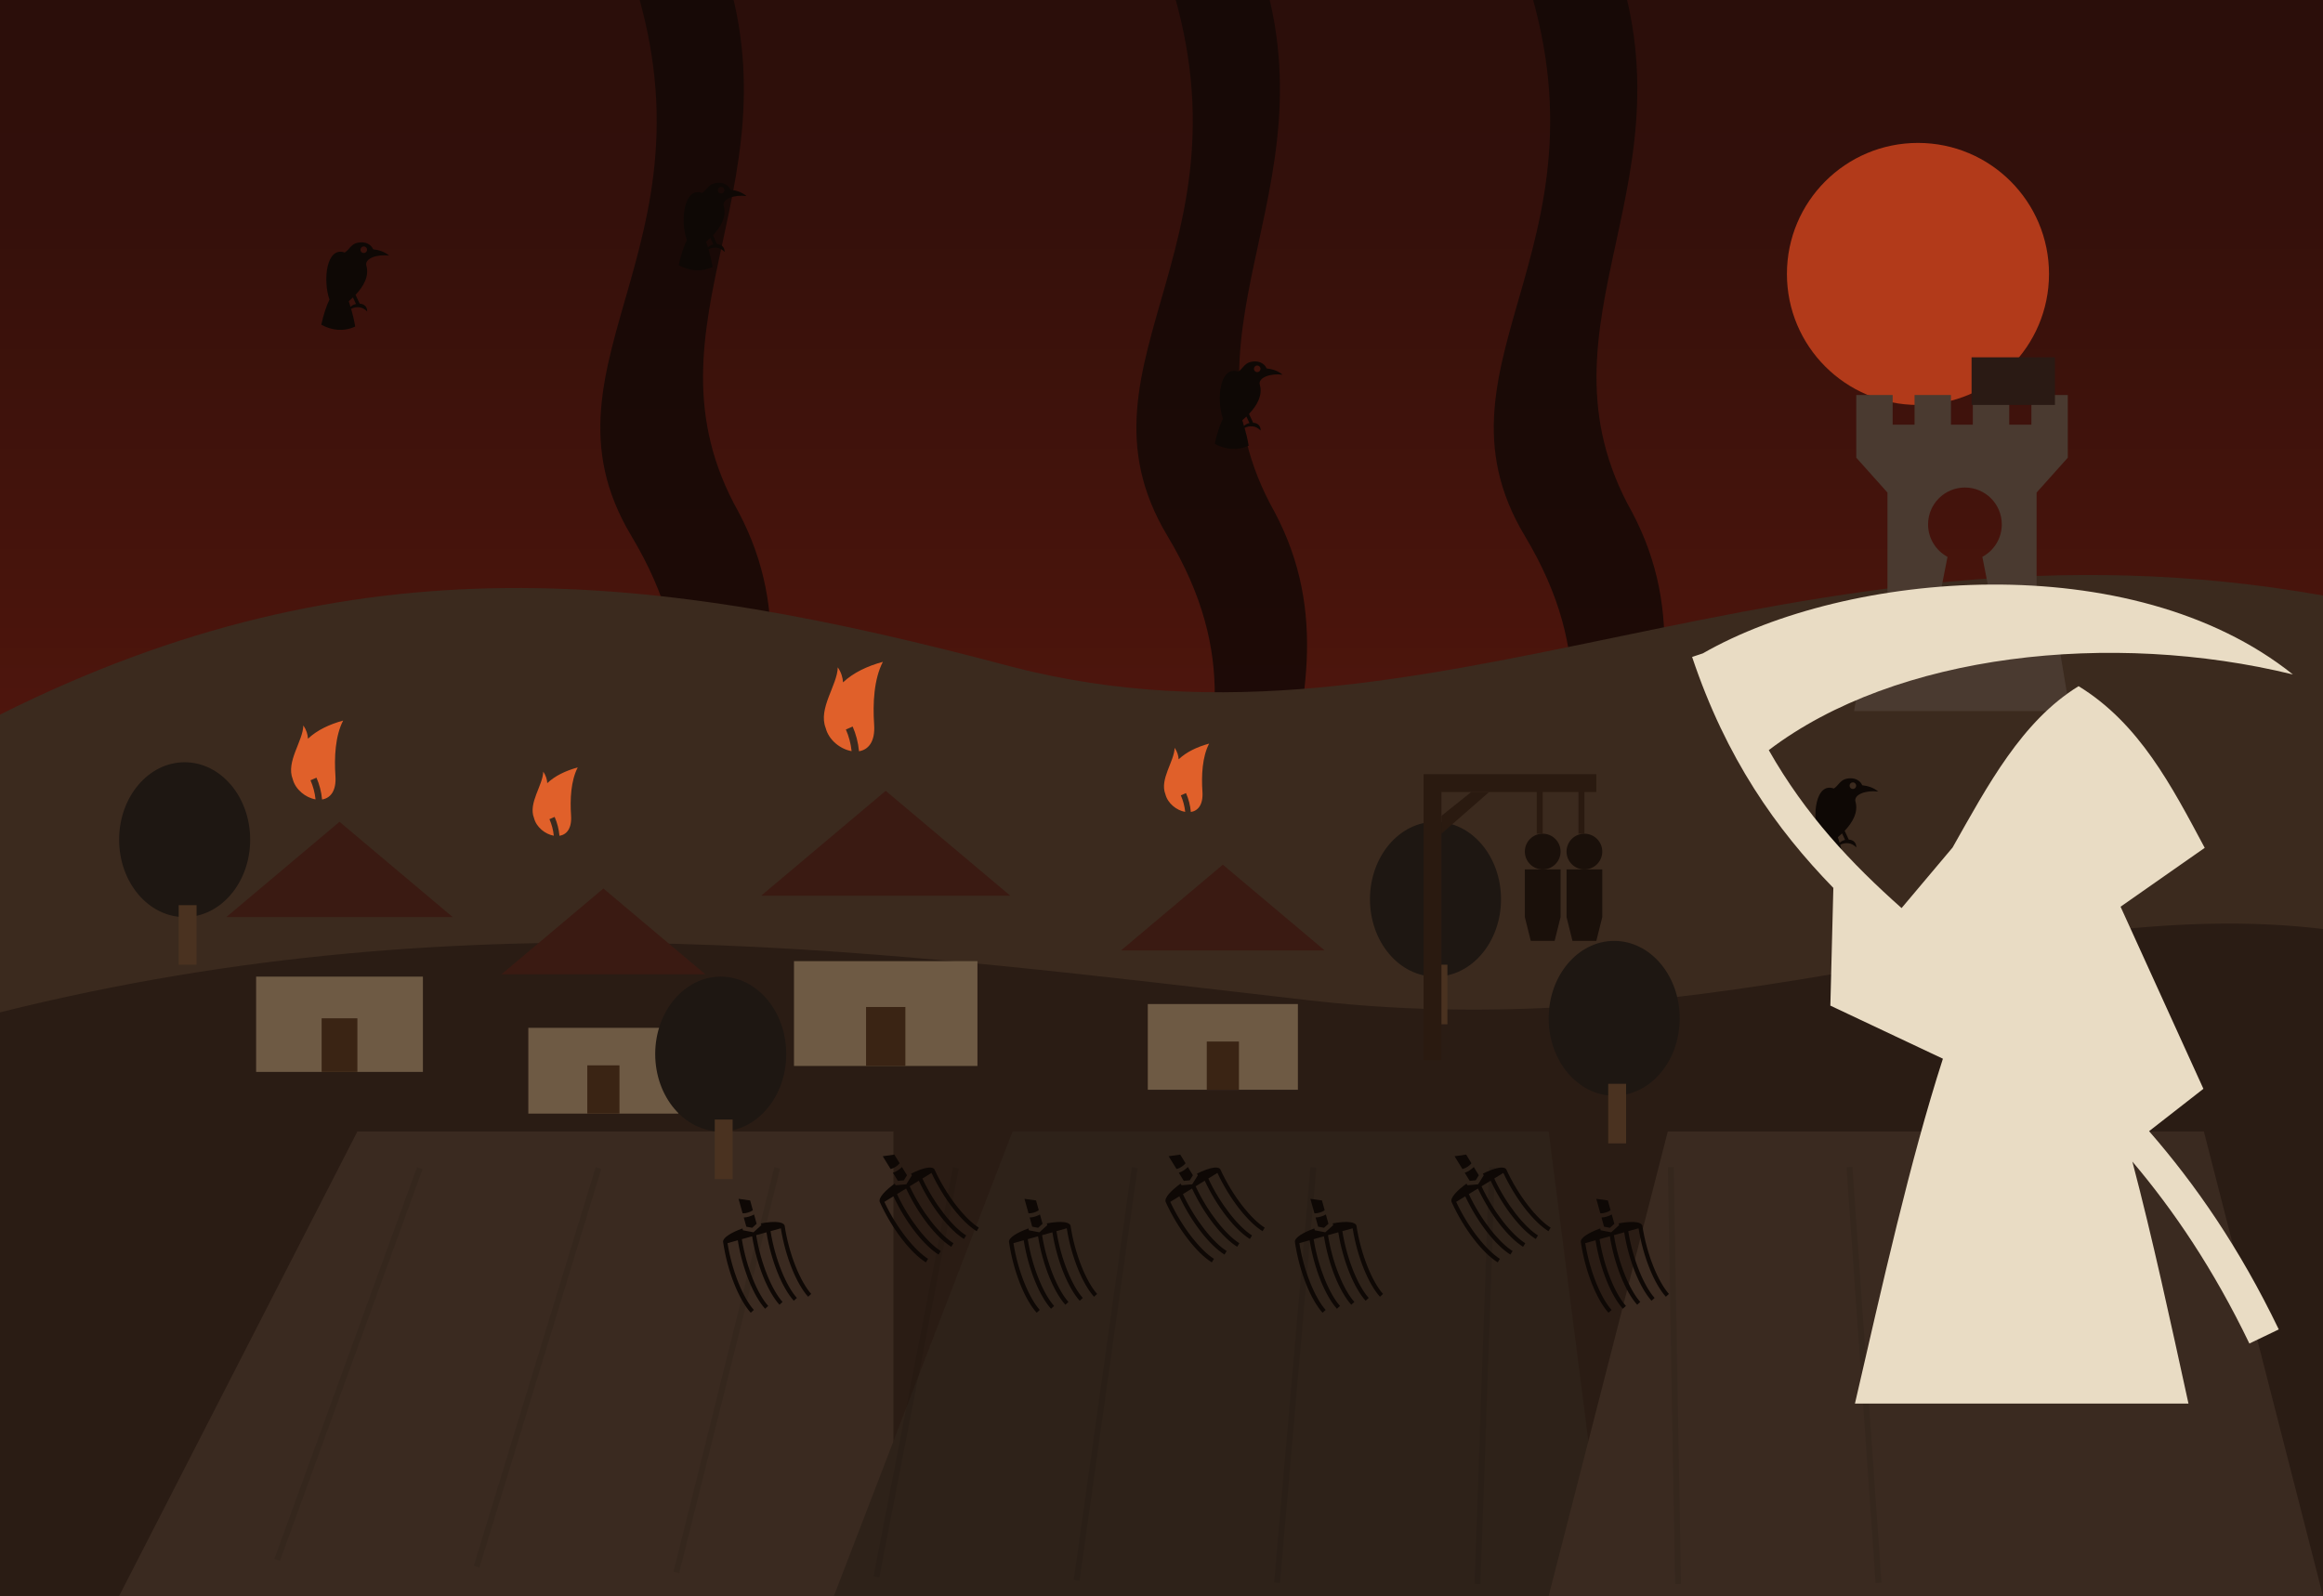
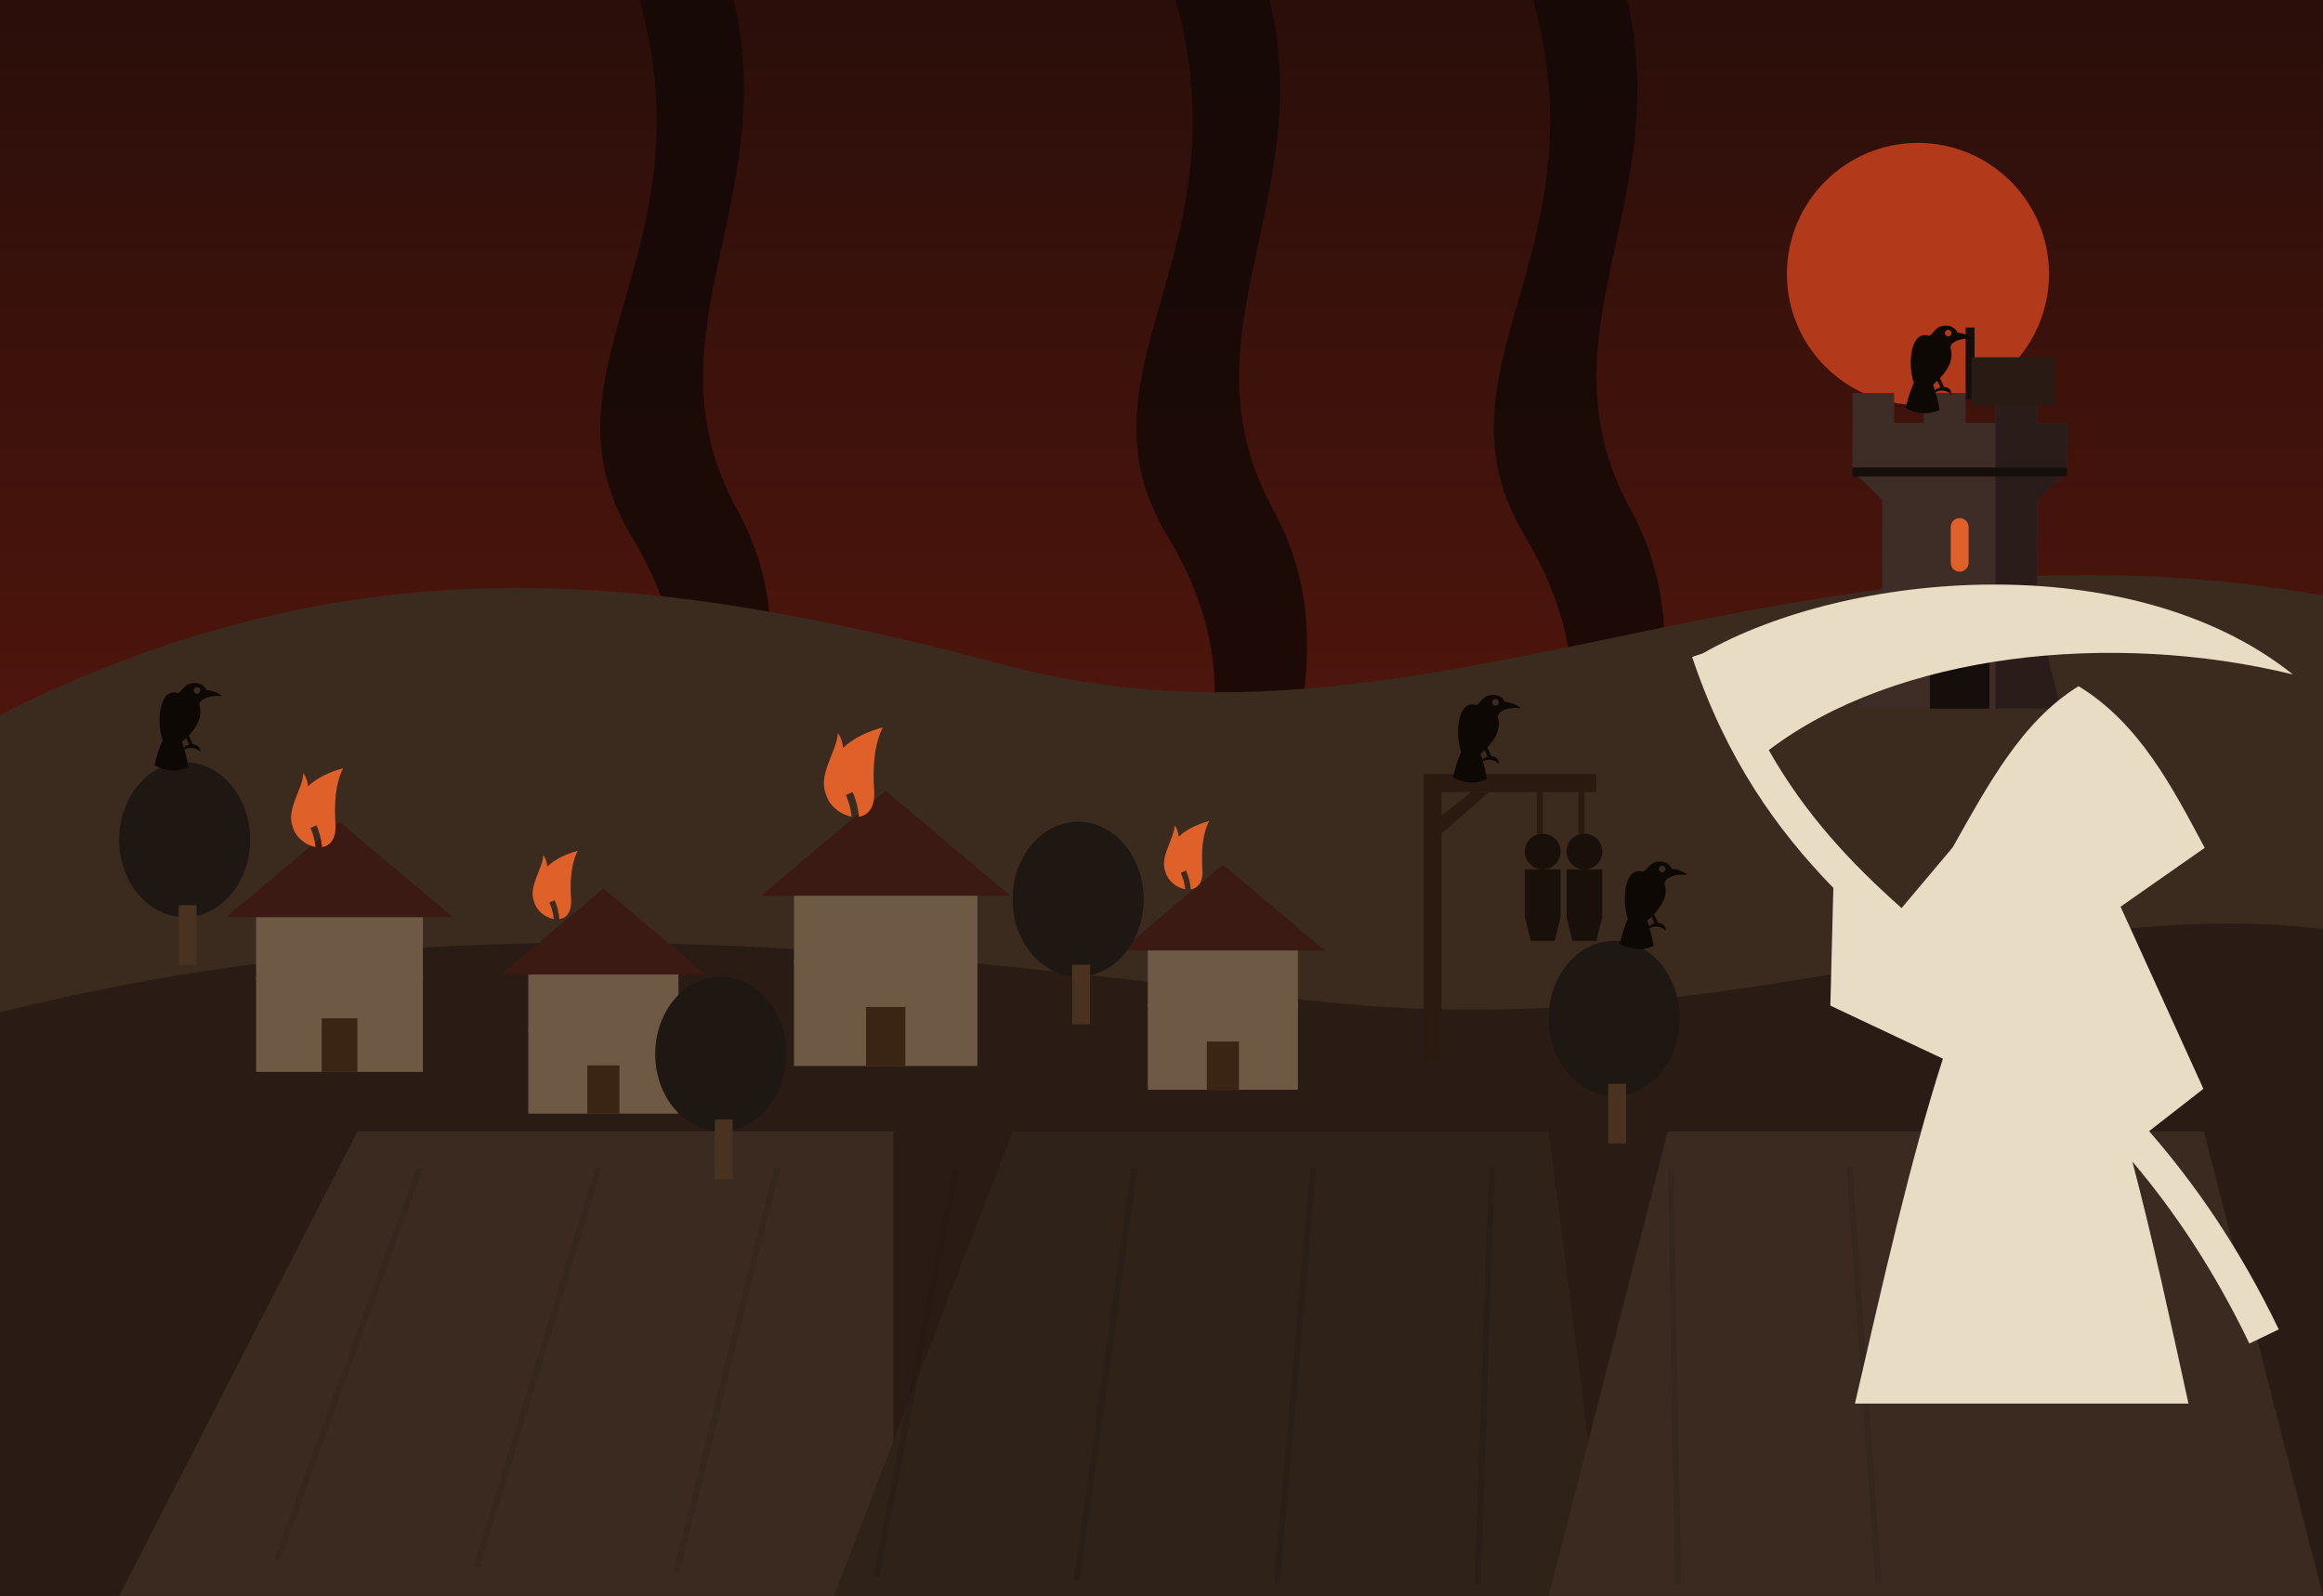
<svg xmlns="http://www.w3.org/2000/svg" width="390" height="268" viewBox="0 0 390 268" fill="none">
  <g id="Kingdom" clip-path="url(#clip0_39_1494)">
    <rect width="390" height="268" fill="url(#paint0_linear_39_1494)" />
    <circle id="Sun" cx="322" cy="46" r="22" fill="#B23A1A" />
    <g id="Smoke">
      <path id="Vector" d="M110 190C90 150 130 130 106 90C88 60 124 40 104 -10H120C136 30 106 54 124 86C142 120 108 150 126 190H110Z" fill="#120806" fill-opacity="0.8" />
    </g>
    <g id="Smoke_2">
      <path id="Vector_2" d="M200 190C180 150 220 130 196 90C178 60 214 40 194 -10H210C226 30 196 54 214 86C232 120 198 150 216 190H200Z" fill="#120806" fill-opacity="0.8" />
    </g>
    <g id="Smoke_3">
      <path id="Vector_3" d="M260 190C240 150 280 130 256 90C238 60 274 40 254 -10H270C286 30 256 54 274 86C292 120 258 150 276 190H260Z" fill="#120806" fill-opacity="0.8" />
    </g>
    <g id="Hill">
      <path id="Vector_4" d="M0 120C60 90 110 96 170 112C240 130 300 84 390 100V268H0V120Z" fill="#3B2A1E" />
    </g>
    <g id="Hill_2">
      <path id="Vector_5" d="M0 170C80 150 150 160 220 168C290 176 340 150 390 156V268H0V170Z" fill="#2A1C14" />
    </g>
    <g id="Field">
      <path id="Vector_6" d="M20 268L60 190H150V268H20Z" fill="#3A2A20" />
    </g>
    <g id="Field_2">
      <path id="Vector_7" d="M140 268L170 190H260L270 268H140Z" fill="#2E2219" />
    </g>
    <g id="Field_3">
      <path id="Vector_8" d="M260 268L280 190H370L390 268H260Z" fill="#3A2A20" />
    </g>
    <rect id="Furrow" x="70" y="196" width="1" height="70" transform="rotate(20 70 196)" fill="black" fill-opacity="0.08" />
    <rect id="Furrow_2" x="100" y="196" width="1" height="70" transform="rotate(17 100 196)" fill="black" fill-opacity="0.08" />
    <rect id="Furrow_3" x="130" y="196" width="1" height="70" transform="rotate(14 130 196)" fill="black" fill-opacity="0.08" />
    <rect id="Furrow_4" x="160" y="196" width="1" height="70" transform="rotate(11 160 196)" fill="black" fill-opacity="0.08" />
    <rect id="Furrow_5" x="190" y="196" width="1" height="70" transform="rotate(8 190 196)" fill="black" fill-opacity="0.08" />
    <rect id="Furrow_6" x="220" y="196" width="1" height="70" transform="rotate(5 220 196)" fill="black" fill-opacity="0.08" />
    <rect id="Furrow_7" x="250" y="196" width="1" height="70" transform="rotate(2 250 196)" fill="black" fill-opacity="0.08" />
    <rect id="Furrow_8" x="280" y="196" width="1" height="70" transform="rotate(-1 280 196)" fill="black" fill-opacity="0.08" />
    <rect id="Furrow_9" x="310" y="196" width="1" height="70" transform="rotate(-4 310 196)" fill="black" fill-opacity="0.08" />
    <g id="Fortress">
-       <path id="Vector_9" d="M311.643 66.336V76.857L316.879 82.716V103.45H313.948L311.275 119.412H347.518L344.845 103.45H341.917V82.716L347.153 76.857V66.336H341.043V71.317H337.323V66.336H331.212V71.317H327.538V66.336H321.428V71.317H317.753V66.336H311.643ZM329.885 81.867C333.303 81.867 336.073 84.637 336.073 88.055C336.073 90.415 334.753 92.466 332.809 93.51L335.939 109.397H323.832L326.961 93.51C325.018 92.466 323.697 90.414 323.697 88.055C323.697 84.637 326.468 81.867 329.885 81.867L329.885 81.867Z" fill="#4A3A30" />
+       <path d="M311 66H318V71H323V66H330V71H335V66H342V71H347V79L342 84V103L346 119H312L316 103V84L311 79V66Z" fill="#3E2C26" />
+       <path d="M335 66H342V71H347V79L342 84V103L346 119H335V66Z" fill="#2A1D19" />
+       <rect x="311" y="78.5" width="36" height="1.5" fill="#160E0B" />
+       <rect x="316" y="102.5" width="26" height="1.5" fill="#160E0B" />
+       <rect x="327.5" y="87" width="3" height="9" rx="1.5" fill="#E0602A" />
+       <path data-door="" d="M324 119V110A5 5 0 0 1 334 110V119H324Z" fill="#160E0B" />
+       <rect x="330" y="55" width="1.5" height="12" fill="#160E0B" />
    </g>
    <rect id="Pennant" x="331" y="60" width="14" height="8" fill="#2A1A14" />
    <g id="House">
      <path id="Vector_10" d="M43 164H71V180H43V164Z" fill="#6E5A44" />
    </g>
+     <rect data-wall-top="154" x="43" y="154" width="28.0" height="10.5" fill="#6E5A44" />
    <g id="House_2">
      <path id="Vector_11" d="M38 154L57 138L76 154H38Z" fill="#3A1A12" />
    </g>
    <rect id="House_3" x="54" y="171" width="6" height="9" fill="#3A2414" />
    <g id="House_4" clip-path="url(#clip1_39_1494)">
      <path id="Vector_12" d="M88.7 172.6H113.9V187H88.7V172.6Z" fill="#6E5A44" />
    </g>
+     <rect data-wall-top="163.6" x="88.7" y="163.6" width="25.2" height="9.5" fill="#6E5A44" />
    <g id="House_5" clip-path="url(#clip2_39_1494)">
      <path id="Vector_13" d="M84.2 163.6L101.3 149.2L118.4 163.6H84.2Z" fill="#3A1A12" />
    </g>
    <rect id="House_6" x="98.6" y="178.9" width="5.4" height="8.1" fill="#3A2414" />
    <g id="House_7">
      <path id="Vector_14" d="M133.3 161.4H164.1V179H133.3V161.4Z" fill="#6E5A44" />
    </g>
+     <rect data-wall-top="150.4" x="133.3" y="150.4" width="30.8" height="11.5" fill="#6E5A44" />
    <g id="House_8" clip-path="url(#clip3_39_1494)">
      <path id="Vector_15" d="M127.8 150.4L148.7 132.8L169.6 150.4H127.8Z" fill="#3A1A12" />
    </g>
    <rect id="House_9" x="145.4" y="169.1" width="6.6" height="9.9" fill="#3A2414" />
    <g id="House_10" clip-path="url(#clip4_39_1494)">
      <path id="Vector_16" d="M192.7 168.6H217.9V183H192.7V168.6Z" fill="#6E5A44" />
    </g>
+     <rect data-wall-top="159.6" x="192.7" y="159.6" width="25.2" height="9.5" fill="#6E5A44" />
    <g id="House_11" clip-path="url(#clip5_39_1494)">
      <path id="Vector_17" d="M188.2 159.6L205.3 145.2L222.4 159.6H188.2Z" fill="#3A1A12" />
    </g>
    <rect id="House_12" x="202.6" y="174.9" width="5.4" height="8.1" fill="#3A2414" />
    <g id="Tree">
      <ellipse id="Crown" cx="31" cy="141" rx="11" ry="13" fill="#1E1712" />
      <rect id="Trunk" x="30" y="152" width="3" height="10" fill="#4A3220" />
    </g>
-     <g id="Tree_2">
-       <ellipse id="Crown_2" cx="241" cy="151" rx="11" ry="13" fill="#1E1712" />
-       <rect id="Trunk_2" x="240" y="162" width="3" height="10" fill="#4A3220" />
+     <g transform="translate(-60 0)">
+       <g id="Tree_2">
+         <ellipse id="Crown_2" cx="241" cy="151" rx="11" ry="13" fill="#1E1712" />
+         <rect id="Trunk_2" x="240" y="162" width="3" height="10" fill="#4A3220" />
+       </g>
    </g>
    <g id="Tree_3">
      <ellipse id="Crown_3" cx="271" cy="171" rx="11" ry="13" fill="#1E1712" />
      <rect id="Trunk_3" x="270" y="182" width="3" height="10" fill="#4A3220" />
    </g>
    <g id="Tree_4">
      <ellipse id="Crown_4" cx="121" cy="177" rx="11" ry="13" fill="#1E1712" />
      <rect id="Trunk_4" x="120" y="188" width="3" height="10" fill="#4A3220" />
    </g>
    <g id="Frame">
      <path id="Vector_18" d="M239 178V130H268V133H242V178H239Z" fill="#2A1A10" />
      <path id="Vector_19" d="M242 140L250 133H247L242 137V140Z" fill="#2A1A10" />
    </g>
    <rect id="Rectangle" x="258" y="132" width="1" height="8" fill="#2A1A10" />
    <g id="Frame_2">
      <path id="Vector_20" d="M259 146C260.657 146 262 144.657 262 143C262 141.343 260.657 140 259 140C257.343 140 256 141.343 256 143C256 144.657 257.343 146 259 146Z" fill="#1A100A" />
      <path id="Vector_21" d="M256 146H262V154L261 158H257L256 154V146Z" fill="#1A100A" />
    </g>
    <rect id="Rectangle_2" x="265" y="132" width="1" height="8" fill="#2A1A10" />
    <g id="Frame_3">
      <path id="Vector_22" d="M266 146C267.657 146 269 144.657 269 143C269 141.343 267.657 140 266 140C264.343 140 263 141.343 263 143C263 144.657 264.343 146 266 146Z" fill="#1A100A" />
      <path id="Vector_23" d="M263 146H269V154L268 158H264L263 154V146Z" fill="#1A100A" />
    </g>
-     <g id="Flame">
-       <path id="Vector_24" fill-rule="evenodd" clip-rule="evenodd" d="M57.609 121.003C55.284 121.639 53.227 122.612 51.705 124.049C51.664 123.315 51.442 122.575 50.927 121.82C50.869 124.452 47.979 127.91 49.14 130.816C49.14 130.817 49.14 130.817 49.14 130.818C49.59 132.597 51.324 133.955 52.976 134.235C52.856 133.082 52.561 132.025 52.128 131.028L53.134 130.593C53.624 131.723 53.949 132.936 54.071 134.253C55.434 134.039 56.493 132.869 56.314 130.292C56.1 127.199 56.277 123.566 57.609 121.004L57.609 121.003Z" fill="#E0602A" />
+     <g transform="translate(0 8)">
+       <g id="Flame">
+         <path id="Vector_24" fill-rule="evenodd" clip-rule="evenodd" d="M57.609 121.003C55.284 121.639 53.227 122.612 51.705 124.049C51.664 123.315 51.442 122.575 50.927 121.82C50.869 124.452 47.979 127.91 49.14 130.816C49.14 130.817 49.14 130.817 49.14 130.818C49.59 132.597 51.324 133.955 52.976 134.235C52.856 133.082 52.561 132.025 52.128 131.028L53.134 130.593C53.624 131.723 53.949 132.936 54.071 134.253C55.434 134.039 56.493 132.869 56.314 130.292C56.1 127.199 56.277 123.566 57.609 121.004L57.609 121.003Z" fill="#E0602A" />
+       </g>
    </g>
-     <g id="Flame_2">
-       <path id="Vector_25" fill-rule="evenodd" clip-rule="evenodd" d="M96.994 128.87C94.98 129.421 93.197 130.264 91.878 131.509C91.843 130.873 91.65 130.232 91.204 129.577C91.153 131.858 88.649 134.855 89.655 137.374C89.655 137.374 89.655 137.375 89.655 137.375C90.045 138.917 91.547 140.094 92.979 140.337C92.875 139.338 92.619 138.422 92.245 137.558L93.116 137.18C93.541 138.16 93.823 139.211 93.928 140.353C95.109 140.167 96.027 139.153 95.873 136.92C95.687 134.239 95.841 131.09 96.994 128.87L96.994 128.87Z" fill="#E0602A" />
+     <g transform="translate(0 14)">
+       <g id="Flame_2">
+         <path id="Vector_25" fill-rule="evenodd" clip-rule="evenodd" d="M96.994 128.87C94.98 129.421 93.197 130.264 91.878 131.509C91.843 130.873 91.65 130.232 91.204 129.577C91.153 131.858 88.649 134.855 89.655 137.374C89.655 137.374 89.655 137.375 89.655 137.375C90.045 138.917 91.547 140.094 92.979 140.337C92.875 139.338 92.619 138.422 92.245 137.558L93.116 137.18C93.541 138.16 93.823 139.211 93.928 140.353C95.109 140.167 96.027 139.153 95.873 136.92C95.687 134.239 95.841 131.09 96.994 128.87L96.994 128.87Z" fill="#E0602A" />
+       </g>
    </g>
-     <g id="Flame_3">
-       <path id="Vector_26" fill-rule="evenodd" clip-rule="evenodd" d="M148.223 111.137C145.589 111.858 143.257 112.961 141.533 114.588C141.486 113.757 141.234 112.918 140.651 112.063C140.585 115.045 137.31 118.965 138.626 122.258C138.626 122.259 138.625 122.26 138.626 122.26C139.136 124.277 141.1 125.815 142.973 126.133C142.837 124.826 142.502 123.629 142.012 122.499L143.151 122.005C143.707 123.286 144.076 124.661 144.214 126.153C145.758 125.91 146.959 124.585 146.756 121.665C146.513 118.159 146.714 114.041 148.223 111.137L148.223 111.137Z" fill="#E0602A" />
+     <g transform="translate(0 11)">
+       <g id="Flame_3">
+         <path id="Vector_26" fill-rule="evenodd" clip-rule="evenodd" d="M148.223 111.137C145.589 111.858 143.257 112.961 141.533 114.588C141.486 113.757 141.234 112.918 140.651 112.063C140.585 115.045 137.31 118.965 138.626 122.258C138.626 122.259 138.625 122.26 138.626 122.26C139.136 124.277 141.1 125.815 142.973 126.133C142.837 124.826 142.502 123.629 142.012 122.499L143.151 122.005C143.707 123.286 144.076 124.661 144.214 126.153C145.758 125.91 146.959 124.585 146.756 121.665C146.513 118.159 146.714 114.041 148.223 111.137L148.223 111.137Z" fill="#E0602A" />
+       </g>
    </g>
-     <g id="Flame_4">
-       <path id="Vector_27" fill-rule="evenodd" clip-rule="evenodd" d="M202.994 124.87C200.98 125.421 199.197 126.264 197.878 127.509C197.843 126.873 197.65 126.232 197.204 125.577C197.153 127.858 194.649 130.855 195.655 133.374C195.655 133.374 195.655 133.375 195.655 133.375C196.045 134.917 197.547 136.094 198.979 136.337C198.875 135.338 198.619 134.422 198.245 133.558L199.116 133.18C199.541 134.16 199.823 135.211 199.928 136.353C201.109 136.167 202.027 135.153 201.872 132.92C201.687 130.239 201.84 127.09 202.994 124.87L202.994 124.87Z" fill="#E0602A" />
+     <g transform="translate(0 13)">
+       <g id="Flame_4">
+         <path id="Vector_27" fill-rule="evenodd" clip-rule="evenodd" d="M202.994 124.87C200.98 125.421 199.197 126.264 197.878 127.509C197.843 126.873 197.65 126.232 197.204 125.577C197.153 127.858 194.649 130.855 195.655 133.374C195.655 133.374 195.655 133.375 195.655 133.375C196.045 134.917 197.547 136.094 198.979 136.337C198.875 135.338 198.619 134.422 198.245 133.558L199.116 133.18C199.541 134.16 199.823 135.211 199.928 136.353C201.109 136.167 202.027 135.153 201.872 132.92C201.687 130.239 201.84 127.09 202.994 124.87L202.994 124.87Z" fill="#E0602A" />
+       </g>
    </g>
-     <g id="Mob" clip-path="url(#clip6_39_1494)">
-       <path id="Vector_28" fill-rule="evenodd" clip-rule="evenodd" d="M123.993 201.311L124.668 203.725C124.694 203.733 124.74 203.745 124.818 203.746C125.003 203.75 125.29 203.702 125.566 203.62C125.838 203.537 126.107 203.419 126.272 203.313C126.337 203.269 126.369 203.237 126.392 203.213L125.939 201.584L123.993 201.311ZM126.594 203.94C126.353 204.084 126.068 204.203 125.767 204.292C125.463 204.383 125.154 204.445 124.87 204.449L125.296 205.987L126.287 206.177L127.029 205.504L126.594 203.94ZM130.753 205.247C130.001 205.128 128.911 205.217 127.744 205.439L127.825 205.735L126.627 206.817L126.497 206.933L124.738 206.595L124.651 206.287C122.802 206.954 121.335 207.817 121.397 208.551C122.144 213.595 124.072 218.264 126.042 220.442L126.562 219.971C124.821 218.042 122.906 213.564 122.142 208.754L123.866 208.275C124.654 213.167 126.533 217.651 128.452 219.771L128.972 219.3C127.227 217.37 125.312 212.896 124.544 208.086L126.272 207.603C127.06 212.495 128.939 216.98 130.862 219.1L131.378 218.628C129.637 216.699 127.718 212.224 126.954 207.415L128.682 206.932C129.47 211.824 131.349 216.308 133.268 218.428L133.787 217.957C132.047 216.028 130.127 211.553 129.363 206.744L131.092 206.261C131.88 211.149 133.758 215.641 135.677 217.757L136.193 217.285C134.415 215.315 132.454 210.689 131.722 205.766C131.591 205.491 131.243 205.325 130.753 205.247Z" fill="#0E0805" />
+     <g transform="translate(190 76)">
+       <g id="Raven">
+         <path id="Vector_35" fill-rule="evenodd" clip-rule="evenodd" d="M60.728 40.694C58.937 40.694 58.814 41.824 57.881 42.409C54.837 41.329 54.16 46.922 55.308 50.312C54.827 51.31 54.347 52.684 53.938 54.528C55.714 55.486 57.661 55.736 59.633 54.838C59.439 53.659 59.19 52.686 58.946 51.857C59.728 51.463 60.809 51.402 61.649 52.308C61.657 51.413 61.055 51.028 60.383 50.987L59.694 49.509C61.026 48.101 62.019 46.378 61.504 44.601C61.182 43.399 63.323 42.656 65.327 42.921C64.561 42.26 63.578 41.968 62.645 41.862C62.368 41.182 61.625 40.694 60.728 40.694ZM61.071 41.38C61.378 41.38 61.627 41.628 61.627 41.935C61.627 42.241 61.378 42.489 61.071 42.489C60.765 42.489 60.517 42.241 60.517 41.935C60.517 41.628 60.765 41.38 61.071 41.38H61.071ZM59.256 49.95L59.765 51.042C59.401 51.126 59.067 51.299 58.849 51.532C58.746 51.194 58.646 50.879 58.553 50.586C58.794 50.381 59.028 50.169 59.256 49.95V49.95Z" fill="#0E0805" />
+       </g>
    </g>
-     <g id="Mob_2" clip-path="url(#clip7_39_1494)">
-       <path id="Vector_29" fill-rule="evenodd" clip-rule="evenodd" d="M148.2 194.159L149.514 196.294C149.541 196.294 149.589 196.294 149.664 196.273C149.843 196.225 150.106 196.1 150.348 195.945C150.587 195.791 150.813 195.603 150.942 195.455C150.993 195.396 151.015 195.356 151.03 195.326L150.146 193.886L148.2 194.159ZM151.425 195.97C151.232 196.174 150.991 196.367 150.727 196.537C150.459 196.708 150.18 196.852 149.907 196.934L150.742 198.295L151.747 198.205L152.274 197.354L151.425 195.97ZM155.783 196.08C155.027 196.172 154.004 196.558 152.943 197.094L153.103 197.356L152.25 198.726L152.156 198.873L150.372 199.033L150.204 198.761C148.611 199.912 147.438 201.146 147.699 201.835C149.809 206.477 152.949 210.434 155.443 211.985L155.812 211.389C153.607 210.014 150.532 206.237 148.472 201.825L149.998 200.889C152.103 205.374 155.145 209.167 157.574 210.676L157.944 210.079C155.735 208.705 152.661 204.932 150.597 200.52L152.125 199.58C154.231 204.065 157.273 207.858 159.706 209.366L160.071 208.77C157.867 207.396 154.788 203.624 152.728 199.211L154.257 198.27C156.362 202.755 159.404 206.549 161.833 208.057L162.203 207.461C159.998 206.086 156.92 202.314 154.86 197.902L156.388 196.961C158.493 201.442 161.536 205.243 163.965 206.748L164.331 206.152C162.078 204.749 158.918 200.842 156.857 196.311C156.655 196.084 156.276 196.019 155.783 196.08Z" fill="#0E0805" />
+     <g transform="translate(206 24)">
+       <g id="Raven_2">
+         <path id="Vector_36" fill-rule="evenodd" clip-rule="evenodd" d="M120.729 30.694C118.937 30.694 118.814 31.824 117.881 32.409C114.837 31.329 114.16 36.922 115.308 40.312C114.827 41.31 114.347 42.684 113.938 44.528C115.714 45.486 117.661 45.736 119.633 44.838C119.439 43.659 119.19 42.686 118.946 41.857C119.728 41.463 120.809 41.402 121.649 42.308C121.657 41.413 121.055 41.028 120.383 40.987L119.694 39.509C121.026 38.101 122.019 36.378 121.504 34.601C121.182 33.399 123.323 32.656 125.327 32.921C124.561 32.26 123.578 31.968 122.645 31.862C122.368 31.182 121.625 30.694 120.729 30.694ZM121.071 31.38C121.378 31.38 121.627 31.628 121.627 31.935C121.627 32.241 121.378 32.489 121.071 32.489C120.765 32.489 120.517 32.241 120.517 31.935C120.517 31.628 120.765 31.38 121.071 31.38H121.071ZM119.256 39.95L119.765 41.042C119.402 41.126 119.067 41.299 118.849 41.532C118.746 41.194 118.646 40.879 118.553 40.586C118.793 40.381 119.028 40.169 119.256 39.95V39.95Z" fill="#0E0805" />
+       </g>
    </g>
-     <g id="Mob_3" clip-path="url(#clip8_39_1494)">
-       <path id="Vector_30" fill-rule="evenodd" clip-rule="evenodd" d="M171.993 201.311L172.668 203.725C172.694 203.733 172.74 203.745 172.818 203.746C173.003 203.75 173.29 203.702 173.566 203.62C173.838 203.537 174.107 203.419 174.272 203.313C174.337 203.269 174.369 203.237 174.392 203.213L173.939 201.584L171.993 201.311ZM174.594 203.94C174.353 204.084 174.068 204.203 173.767 204.292C173.463 204.383 173.154 204.445 172.87 204.449L173.296 205.987L174.287 206.177L175.029 205.504L174.594 203.94ZM178.753 205.247C178.001 205.128 176.911 205.217 175.744 205.439L175.825 205.735L174.627 206.817L174.497 206.933L172.738 206.595L172.651 206.287C170.802 206.954 169.335 207.817 169.397 208.551C170.144 213.595 172.072 218.264 174.042 220.442L174.562 219.971C172.821 218.042 170.906 213.564 170.142 208.754L171.866 208.275C172.654 213.167 174.533 217.651 176.452 219.771L176.972 219.3C175.227 217.37 173.312 212.896 172.544 208.086L174.272 207.603C175.06 212.495 176.939 216.98 178.862 219.1L179.378 218.628C177.637 216.699 175.718 212.224 174.954 207.415L176.682 206.932C177.47 211.824 179.349 216.308 181.268 218.428L181.787 217.957C180.047 216.028 178.127 211.553 177.363 206.744L179.092 206.261C179.88 211.149 181.758 215.641 183.677 217.757L184.193 217.285C182.415 215.315 180.454 210.689 179.722 205.766C179.591 205.491 179.243 205.325 178.753 205.247Z" fill="#0E0805" />
+     <g transform="translate(-32 14)">
+       <g id="Raven_3">
+         <path id="Vector_37" fill-rule="evenodd" clip-rule="evenodd" d="M310.729 130.694C308.937 130.694 308.814 131.824 307.881 132.409C304.837 131.329 304.16 136.922 305.308 140.312C304.827 141.31 304.347 142.684 303.938 144.528C305.714 145.486 307.661 145.736 309.633 144.838C309.439 143.659 309.19 142.686 308.946 141.857C309.728 141.463 310.809 141.402 311.649 142.308C311.657 141.413 311.055 141.028 310.383 140.987L309.694 139.509C311.026 138.101 312.019 136.378 311.504 134.601C311.182 133.399 313.323 132.656 315.327 132.921C314.561 132.26 313.578 131.968 312.645 131.862C312.368 131.182 311.625 130.694 310.729 130.694ZM311.071 131.38C311.378 131.38 311.627 131.628 311.627 131.935C311.627 132.241 311.378 132.489 311.071 132.489C310.765 132.489 310.517 132.241 310.517 131.935C310.517 131.628 310.765 131.38 311.071 131.38H311.071ZM309.256 139.95L309.765 141.042C309.402 141.126 309.067 141.299 308.849 141.532C308.746 141.193 308.646 140.879 308.553 140.586C308.793 140.381 309.028 140.169 309.256 139.95V139.95Z" fill="#0E0805" />
+       </g>
    </g>
-     <g id="Mob_4" clip-path="url(#clip9_39_1494)">
-       <path id="Vector_31" fill-rule="evenodd" clip-rule="evenodd" d="M196.2 194.159L197.514 196.294C197.541 196.294 197.589 196.294 197.664 196.273C197.843 196.225 198.106 196.1 198.348 195.945C198.587 195.791 198.813 195.603 198.942 195.455C198.993 195.396 199.015 195.356 199.03 195.326L198.146 193.886L196.2 194.159ZM199.425 195.97C199.232 196.174 198.991 196.367 198.727 196.537C198.459 196.708 198.18 196.852 197.907 196.934L198.742 198.295L199.747 198.205L200.274 197.354L199.425 195.97ZM203.783 196.08C203.027 196.172 202.004 196.558 200.943 197.094L201.103 197.356L200.25 198.726L200.156 198.873L198.372 199.033L198.204 198.761C196.611 199.912 195.438 201.146 195.699 201.835C197.809 206.477 200.949 210.434 203.443 211.985L203.812 211.389C201.607 210.014 198.532 206.237 196.472 201.825L197.998 200.889C200.103 205.374 203.145 209.167 205.574 210.676L205.944 210.079C203.735 208.705 200.661 204.932 198.597 200.52L200.125 199.58C202.231 204.065 205.273 207.858 207.706 209.366L208.071 208.77C205.867 207.396 202.788 203.624 200.728 199.211L202.257 198.27C204.362 202.755 207.404 206.549 209.833 208.057L210.203 207.461C207.998 206.086 204.92 202.314 202.86 197.902L204.388 196.961C206.493 201.442 209.536 205.243 211.965 206.748L212.331 206.152C210.078 204.749 206.918 200.842 204.857 196.311C204.655 196.084 204.276 196.019 203.783 196.08Z" fill="#0E0805" />
-     </g>
-     <g id="Mob_5" clip-path="url(#clip10_39_1494)">
-       <path id="Vector_32" fill-rule="evenodd" clip-rule="evenodd" d="M219.993 201.311L220.668 203.725C220.694 203.733 220.74 203.745 220.818 203.746C221.003 203.75 221.29 203.702 221.566 203.62C221.838 203.537 222.107 203.419 222.272 203.313C222.337 203.269 222.369 203.237 222.392 203.213L221.939 201.584L219.993 201.311ZM222.594 203.94C222.353 204.084 222.068 204.203 221.767 204.292C221.463 204.383 221.154 204.445 220.87 204.449L221.296 205.987L222.287 206.177L223.029 205.504L222.594 203.94ZM226.753 205.247C226.001 205.128 224.911 205.217 223.744 205.439L223.825 205.735L222.627 206.817L222.497 206.933L220.738 206.595L220.651 206.287C218.802 206.954 217.335 207.817 217.397 208.551C218.144 213.595 220.072 218.264 222.042 220.442L222.562 219.971C220.821 218.042 218.906 213.564 218.142 208.754L219.866 208.275C220.654 213.167 222.533 217.651 224.452 219.771L224.972 219.3C223.227 217.37 221.312 212.896 220.544 208.086L222.272 207.603C223.06 212.495 224.939 216.98 226.862 219.1L227.378 218.628C225.637 216.699 223.718 212.224 222.954 207.415L224.682 206.932C225.47 211.824 227.349 216.308 229.268 218.428L229.787 217.957C228.047 216.028 226.127 211.553 225.363 206.744L227.092 206.261C227.88 211.149 229.758 215.641 231.677 217.757L232.193 217.285C230.415 215.315 228.454 210.689 227.722 205.766C227.591 205.491 227.243 205.325 226.753 205.247Z" fill="#0E0805" />
-     </g>
-     <g id="Mob_6" clip-path="url(#clip11_39_1494)">
-       <path id="Vector_33" fill-rule="evenodd" clip-rule="evenodd" d="M244.2 194.159L245.514 196.294C245.541 196.294 245.589 196.294 245.664 196.273C245.843 196.225 246.106 196.1 246.348 195.945C246.587 195.791 246.813 195.603 246.942 195.455C246.993 195.396 247.015 195.356 247.03 195.326L246.146 193.886L244.2 194.159ZM247.425 195.97C247.232 196.174 246.991 196.367 246.727 196.537C246.459 196.708 246.18 196.852 245.907 196.934L246.742 198.295L247.747 198.205L248.274 197.354L247.425 195.97ZM251.783 196.08C251.027 196.172 250.004 196.558 248.943 197.094L249.103 197.356L248.25 198.726L248.156 198.873L246.372 199.033L246.204 198.761C244.611 199.912 243.438 201.146 243.699 201.835C245.809 206.477 248.949 210.434 251.443 211.985L251.812 211.389C249.607 210.014 246.532 206.237 244.472 201.825L245.998 200.889C248.103 205.374 251.145 209.167 253.574 210.676L253.944 210.079C251.735 208.705 248.661 204.932 246.597 200.52L248.125 199.58C250.231 204.065 253.273 207.858 255.706 209.366L256.071 208.77C253.867 207.396 250.788 203.624 248.728 199.211L250.257 198.27C252.362 202.755 255.404 206.549 257.833 208.057L258.203 207.461C255.998 206.086 252.92 202.314 250.86 197.902L252.388 196.961C254.493 201.442 257.536 205.243 259.965 206.748L260.331 206.152C258.078 204.749 254.918 200.842 252.857 196.311C252.655 196.084 252.276 196.019 251.783 196.08Z" fill="#0E0805" />
-     </g>
-     <g id="Mob_7" clip-path="url(#clip12_39_1494)">
-       <path id="Vector_34" fill-rule="evenodd" clip-rule="evenodd" d="M267.993 201.311L268.668 203.725C268.694 203.733 268.74 203.745 268.818 203.746C269.003 203.75 269.29 203.702 269.566 203.62C269.838 203.537 270.107 203.419 270.272 203.313C270.337 203.269 270.369 203.237 270.392 203.213L269.939 201.584L267.993 201.311ZM270.594 203.94C270.353 204.084 270.068 204.203 269.767 204.292C269.463 204.383 269.154 204.445 268.87 204.449L269.296 205.987L270.287 206.177L271.029 205.504L270.594 203.94ZM274.753 205.247C274.001 205.128 272.911 205.217 271.744 205.439L271.825 205.735L270.627 206.817L270.497 206.933L268.738 206.595L268.651 206.287C266.802 206.954 265.335 207.817 265.397 208.551C266.144 213.595 268.072 218.264 270.042 220.442L270.562 219.971C268.821 218.042 266.906 213.564 266.142 208.754L267.866 208.275C268.654 213.167 270.533 217.651 272.452 219.771L272.972 219.3C271.227 217.37 269.312 212.896 268.544 208.086L270.272 207.603C271.06 212.495 272.939 216.98 274.862 219.1L275.378 218.628C273.637 216.699 271.718 212.224 270.954 207.415L272.682 206.932C273.47 211.824 275.349 216.308 277.268 218.428L277.787 217.957C276.047 216.028 274.127 211.553 273.363 206.744L275.092 206.261C275.88 211.149 277.758 215.641 279.677 217.757L280.193 217.285C278.415 215.315 276.454 210.689 275.722 205.766C275.591 205.491 275.243 205.325 274.753 205.247Z" fill="#0E0805" />
-     </g>
-     <g id="Raven">
-       <path id="Vector_35" fill-rule="evenodd" clip-rule="evenodd" d="M60.728 40.694C58.937 40.694 58.814 41.824 57.881 42.409C54.837 41.329 54.16 46.922 55.308 50.312C54.827 51.31 54.347 52.684 53.938 54.528C55.714 55.486 57.661 55.736 59.633 54.838C59.439 53.659 59.19 52.686 58.946 51.857C59.728 51.463 60.809 51.402 61.649 52.308C61.657 51.413 61.055 51.028 60.383 50.987L59.694 49.509C61.026 48.101 62.019 46.378 61.504 44.601C61.182 43.399 63.323 42.656 65.327 42.921C64.561 42.26 63.578 41.968 62.645 41.862C62.368 41.182 61.625 40.694 60.728 40.694ZM61.071 41.38C61.378 41.38 61.627 41.628 61.627 41.935C61.627 42.241 61.378 42.489 61.071 42.489C60.765 42.489 60.517 42.241 60.517 41.935C60.517 41.628 60.765 41.38 61.071 41.38H61.071ZM59.256 49.95L59.765 51.042C59.401 51.126 59.067 51.299 58.849 51.532C58.746 51.194 58.646 50.879 58.553 50.586C58.794 50.381 59.028 50.169 59.256 49.95V49.95Z" fill="#0E0805" />
-     </g>
-     <g id="Raven_2">
-       <path id="Vector_36" fill-rule="evenodd" clip-rule="evenodd" d="M120.729 30.694C118.937 30.694 118.814 31.824 117.881 32.409C114.837 31.329 114.16 36.922 115.308 40.312C114.827 41.31 114.347 42.684 113.938 44.528C115.714 45.486 117.661 45.736 119.633 44.838C119.439 43.659 119.19 42.686 118.946 41.857C119.728 41.463 120.809 41.402 121.649 42.308C121.657 41.413 121.055 41.028 120.383 40.987L119.694 39.509C121.026 38.101 122.019 36.378 121.504 34.601C121.182 33.399 123.323 32.656 125.327 32.921C124.561 32.26 123.578 31.968 122.645 31.862C122.368 31.182 121.625 30.694 120.729 30.694ZM121.071 31.38C121.378 31.38 121.627 31.628 121.627 31.935C121.627 32.241 121.378 32.489 121.071 32.489C120.765 32.489 120.517 32.241 120.517 31.935C120.517 31.628 120.765 31.38 121.071 31.38H121.071ZM119.256 39.95L119.765 41.042C119.402 41.126 119.067 41.299 118.849 41.532C118.746 41.194 118.646 40.879 118.553 40.586C118.793 40.381 119.028 40.169 119.256 39.95V39.95Z" fill="#0E0805" />
-     </g>
-     <g id="Raven_3">
-       <path id="Vector_37" fill-rule="evenodd" clip-rule="evenodd" d="M310.729 130.694C308.937 130.694 308.814 131.824 307.881 132.409C304.837 131.329 304.16 136.922 305.308 140.312C304.827 141.31 304.347 142.684 303.938 144.528C305.714 145.486 307.661 145.736 309.633 144.838C309.439 143.659 309.19 142.686 308.946 141.857C309.728 141.463 310.809 141.402 311.649 142.308C311.657 141.413 311.055 141.028 310.383 140.987L309.694 139.509C311.026 138.101 312.019 136.378 311.504 134.601C311.182 133.399 313.323 132.656 315.327 132.921C314.561 132.26 313.578 131.968 312.645 131.862C312.368 131.182 311.625 130.694 310.729 130.694ZM311.071 131.38C311.378 131.38 311.627 131.628 311.627 131.935C311.627 132.241 311.378 132.489 311.071 132.489C310.765 132.489 310.517 132.241 310.517 131.935C310.517 131.628 310.765 131.38 311.071 131.38H311.071ZM309.256 139.95L309.765 141.042C309.402 141.126 309.067 141.299 308.849 141.532C308.746 141.193 308.646 140.879 308.553 140.586C308.793 140.381 309.028 140.169 309.256 139.95V139.95Z" fill="#0E0805" />
-     </g>
-     <g id="Raven_4">
-       <path id="Vector_38" fill-rule="evenodd" clip-rule="evenodd" d="M210.729 60.694C208.937 60.694 208.814 61.824 207.881 62.409C204.837 61.329 204.16 66.922 205.308 70.312C204.827 71.31 204.347 72.684 203.938 74.528C205.714 75.486 207.661 75.736 209.633 74.838C209.439 73.659 209.19 72.686 208.946 71.857C209.728 71.463 210.809 71.402 211.649 72.308C211.657 71.413 211.055 71.028 210.383 70.987L209.694 69.509C211.026 68.101 212.019 66.378 211.504 64.601C211.182 63.399 213.323 62.656 215.327 62.921C214.561 62.26 213.578 61.968 212.645 61.862C212.368 61.182 211.625 60.694 210.729 60.694ZM211.071 61.38C211.378 61.38 211.627 61.628 211.627 61.935C211.627 62.241 211.378 62.489 211.071 62.489C210.765 62.489 210.517 62.241 210.517 61.935C210.517 61.628 210.765 61.38 211.071 61.38H211.071ZM209.256 69.95L209.765 71.042C209.402 71.126 209.067 71.299 208.849 71.532C208.746 71.194 208.646 70.879 208.553 70.586C208.793 70.381 209.028 70.169 209.256 69.95V69.95Z" fill="#0E0805" />
+     <g transform="translate(-178 54)">
+       <g id="Raven_4">
+         <path id="Vector_38" fill-rule="evenodd" clip-rule="evenodd" d="M210.729 60.694C208.937 60.694 208.814 61.824 207.881 62.409C204.837 61.329 204.16 66.922 205.308 70.312C204.827 71.31 204.347 72.684 203.938 74.528C205.714 75.486 207.661 75.736 209.633 74.838C209.439 73.659 209.19 72.686 208.946 71.857C209.728 71.463 210.809 71.402 211.649 72.308C211.657 71.413 211.055 71.028 210.383 70.987L209.694 69.509C211.026 68.101 212.019 66.378 211.504 64.601C211.182 63.399 213.323 62.656 215.327 62.921C214.561 62.26 213.578 61.968 212.645 61.862C212.368 61.182 211.625 60.694 210.729 60.694ZM211.071 61.38C211.378 61.38 211.627 61.628 211.627 61.935C211.627 62.241 211.378 62.489 211.071 62.489C210.765 62.489 210.517 62.241 210.517 61.935C210.517 61.628 210.765 61.38 211.071 61.38H211.071ZM209.256 69.95L209.765 71.042C209.402 71.126 209.067 71.299 208.849 71.532C208.746 71.194 208.646 70.879 208.553 70.586C208.793 70.381 209.028 70.169 209.256 69.95V69.95Z" fill="#0E0805" />
+       </g>
    </g>
    <g id="Death">
      <path id="Vector_39" d="M334.226 98.161C315.964 98.261 298.04 102.754 285.886 109.716L284.083 110.319C289.804 127.39 298.193 139.232 307.795 149.101L307.291 168.868L326.187 177.785C320.621 195.066 316.076 215.546 311.42 235.692H367.414C364.394 221.884 361.403 208.008 357.993 195.051C364.958 203.288 371.619 213.107 377.64 225.612L382.575 223.241C375.963 209.509 368.53 198.825 360.803 189.952L369.922 182.838L356.015 152.259L370.142 142.372C364.586 131.984 359.171 121.481 348.966 115.226C339.442 121.084 333.732 131.841 327.808 142.326L319.247 152.489C310.783 144.968 303.141 136.862 296.954 125.966C318.307 109.701 354.537 105.82 384.946 113.258C371.403 102.43 352.642 98.061 334.226 98.162V98.161Z" fill="#E9DCC4" />
    </g>
  </g>
  <defs>
    <linearGradient id="paint0_linear_39_1494" x1="195" y1="0" x2="195" y2="268" gradientUnits="userSpaceOnUse">
      <stop stop-color="#2A0E0A" />
      <stop offset="1" stop-color="#7A1E10" />
    </linearGradient>
    <clipPath id="clip0_39_1494">
      <rect width="390" height="268" fill="white" />
    </clipPath>
    <clipPath id="clip1_39_1494">
      <rect width="30.6" height="27" fill="white" transform="translate(86 160)" />
    </clipPath>
    <clipPath id="clip2_39_1494">
      <rect width="34.2" height="16.2" fill="white" transform="translate(84.2 149.2)" />
    </clipPath>
    <clipPath id="clip3_39_1494">
      <rect width="41.8" height="19.8" fill="white" transform="translate(127.8 132.8)" />
    </clipPath>
    <clipPath id="clip4_39_1494">
      <rect width="30.6" height="27" fill="white" transform="translate(190 156)" />
    </clipPath>
    <clipPath id="clip5_39_1494">
      <rect width="34.2" height="16.2" fill="white" transform="translate(188.2 145.2)" />
    </clipPath>
-     <clipPath id="clip6_39_1494">
-       <rect width="20" height="20" fill="white" transform="translate(120 200) rotate(8)" />
-     </clipPath>
-     <clipPath id="clip7_39_1494">
-       <rect width="20" height="20" fill="white" transform="translate(144 194) rotate(-8)" />
-     </clipPath>
-     <clipPath id="clip8_39_1494">
-       <rect width="20" height="20" fill="white" transform="translate(168 200) rotate(8)" />
-     </clipPath>
-     <clipPath id="clip9_39_1494">
-       <rect width="20" height="20" fill="white" transform="translate(192 194) rotate(-8)" />
-     </clipPath>
-     <clipPath id="clip10_39_1494">
-       <rect width="20" height="20" fill="white" transform="translate(216 200) rotate(8)" />
-     </clipPath>
-     <clipPath id="clip11_39_1494">
-       <rect width="20" height="20" fill="white" transform="translate(240 194) rotate(-8)" />
-     </clipPath>
-     <clipPath id="clip12_39_1494">
-       <rect width="20" height="20" fill="white" transform="translate(264 200) rotate(8)" />
-     </clipPath>
  </defs>
</svg>
